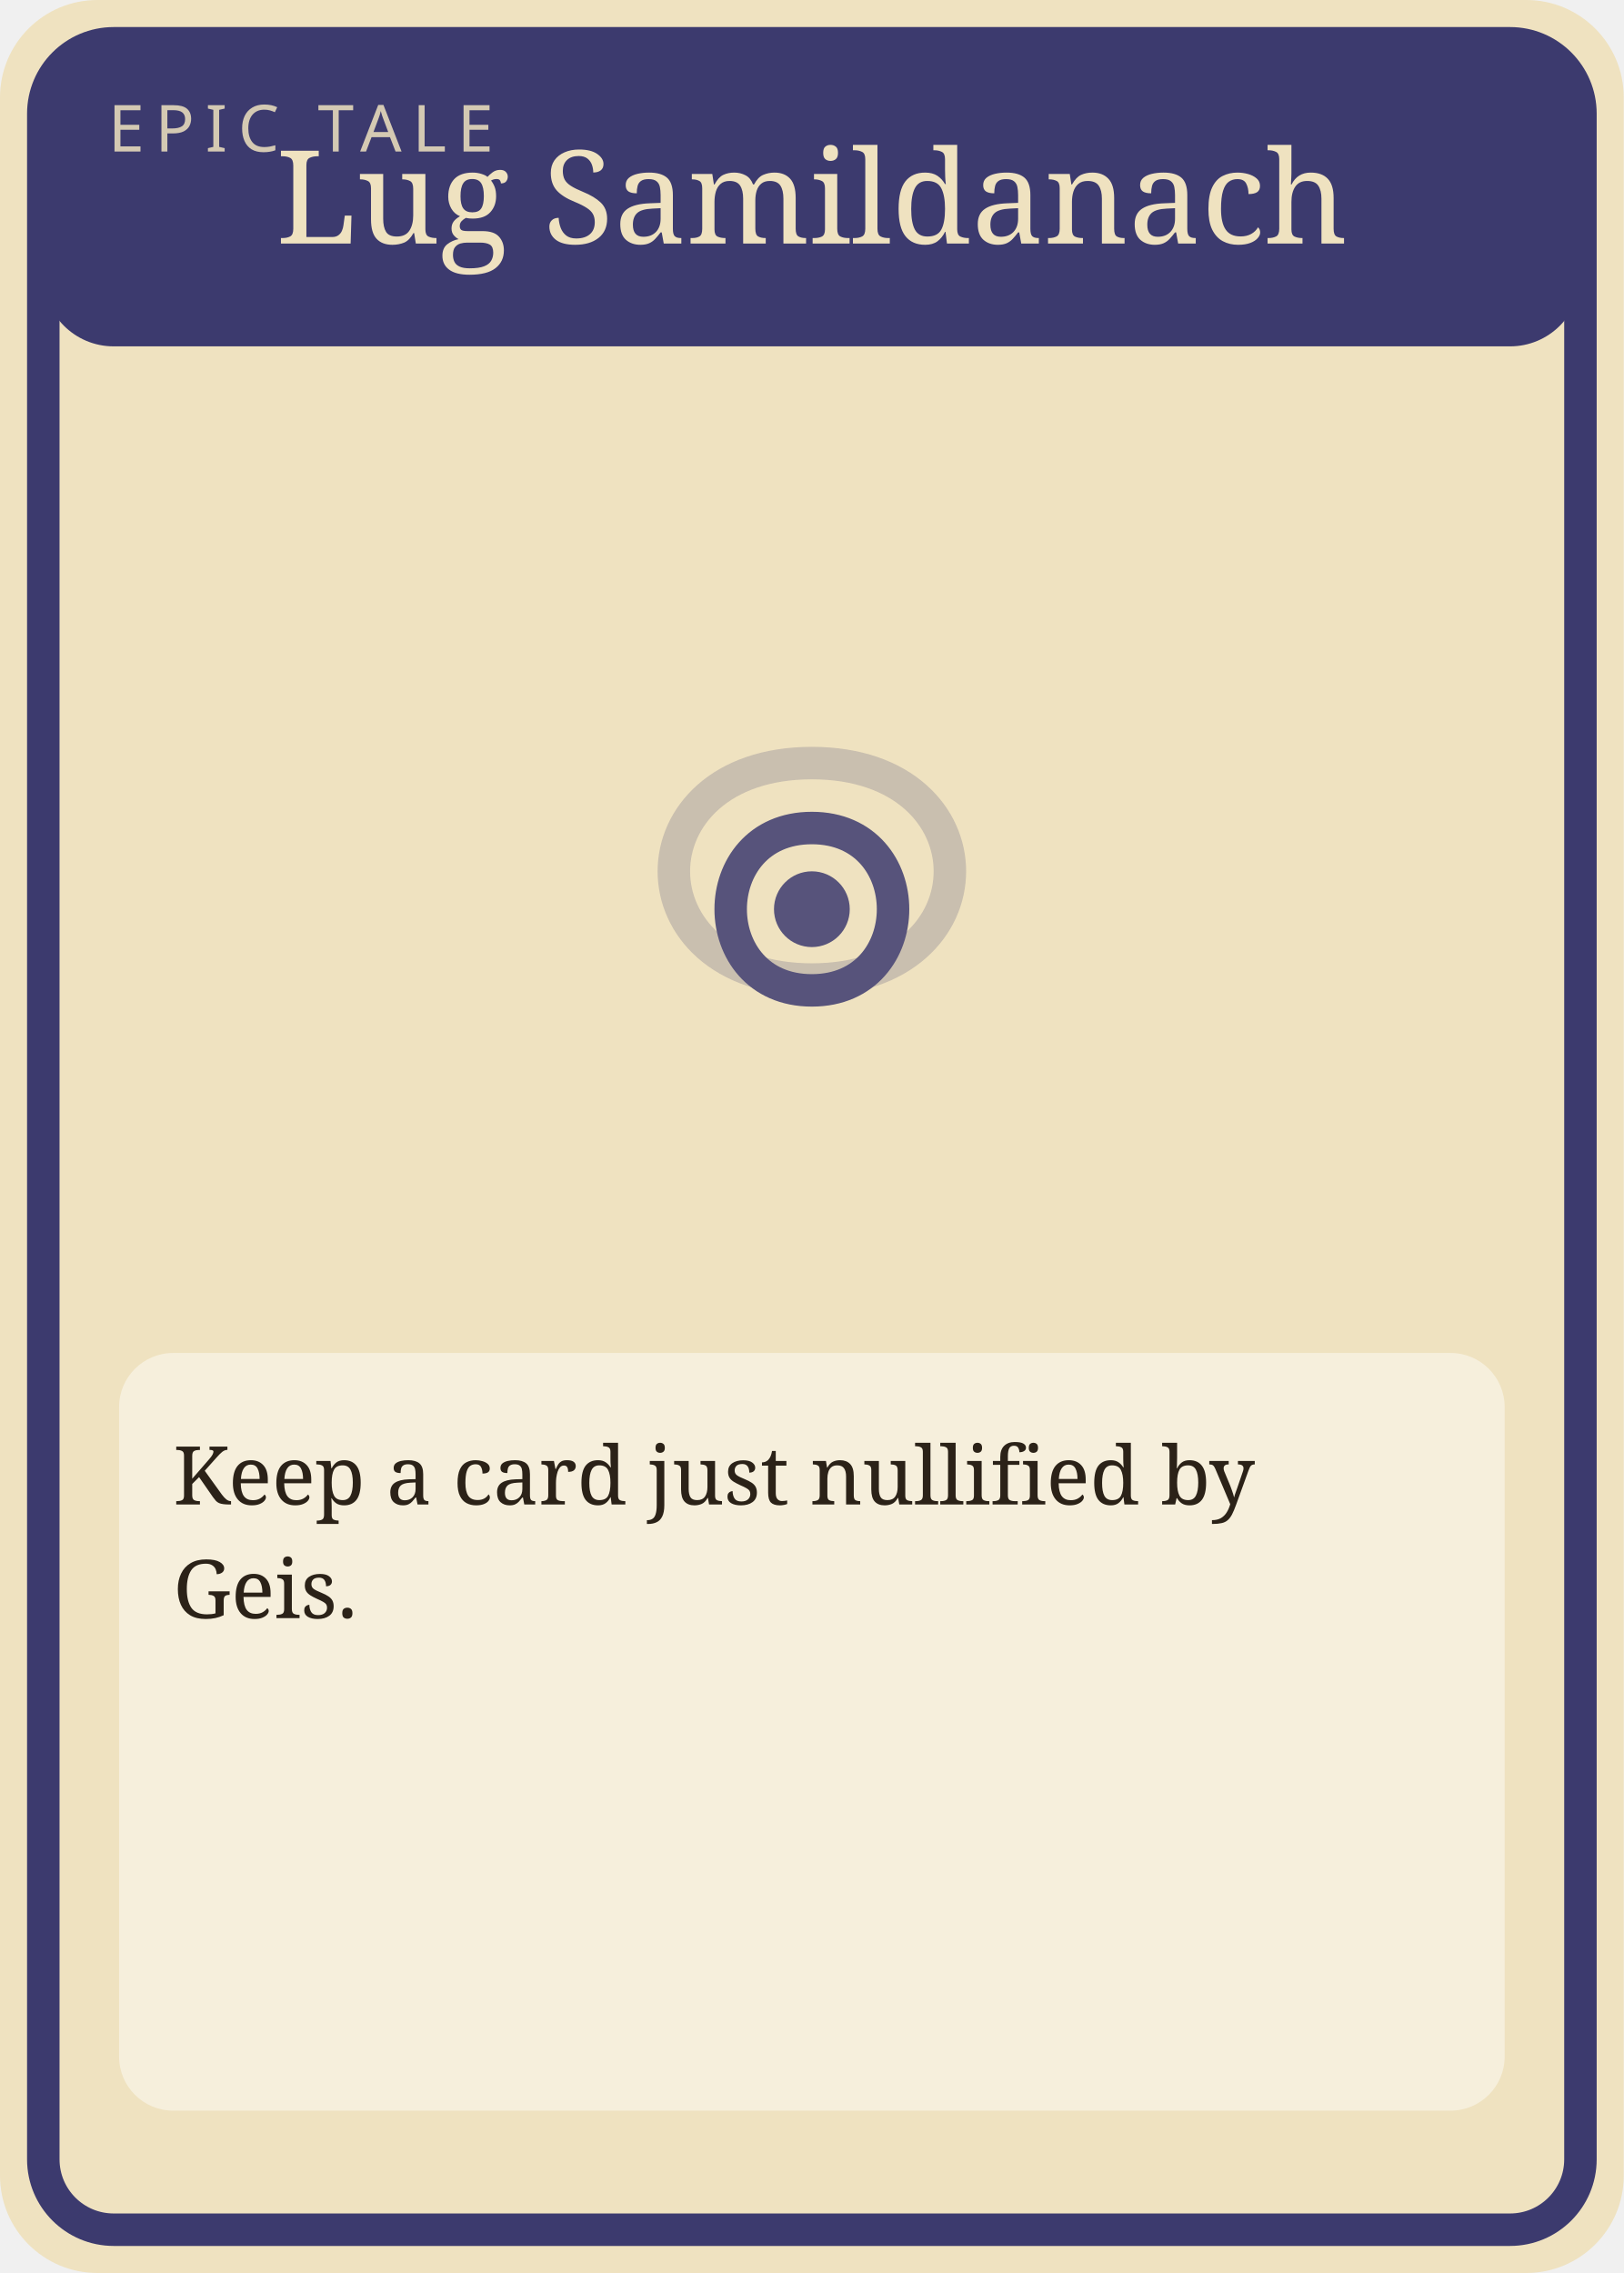
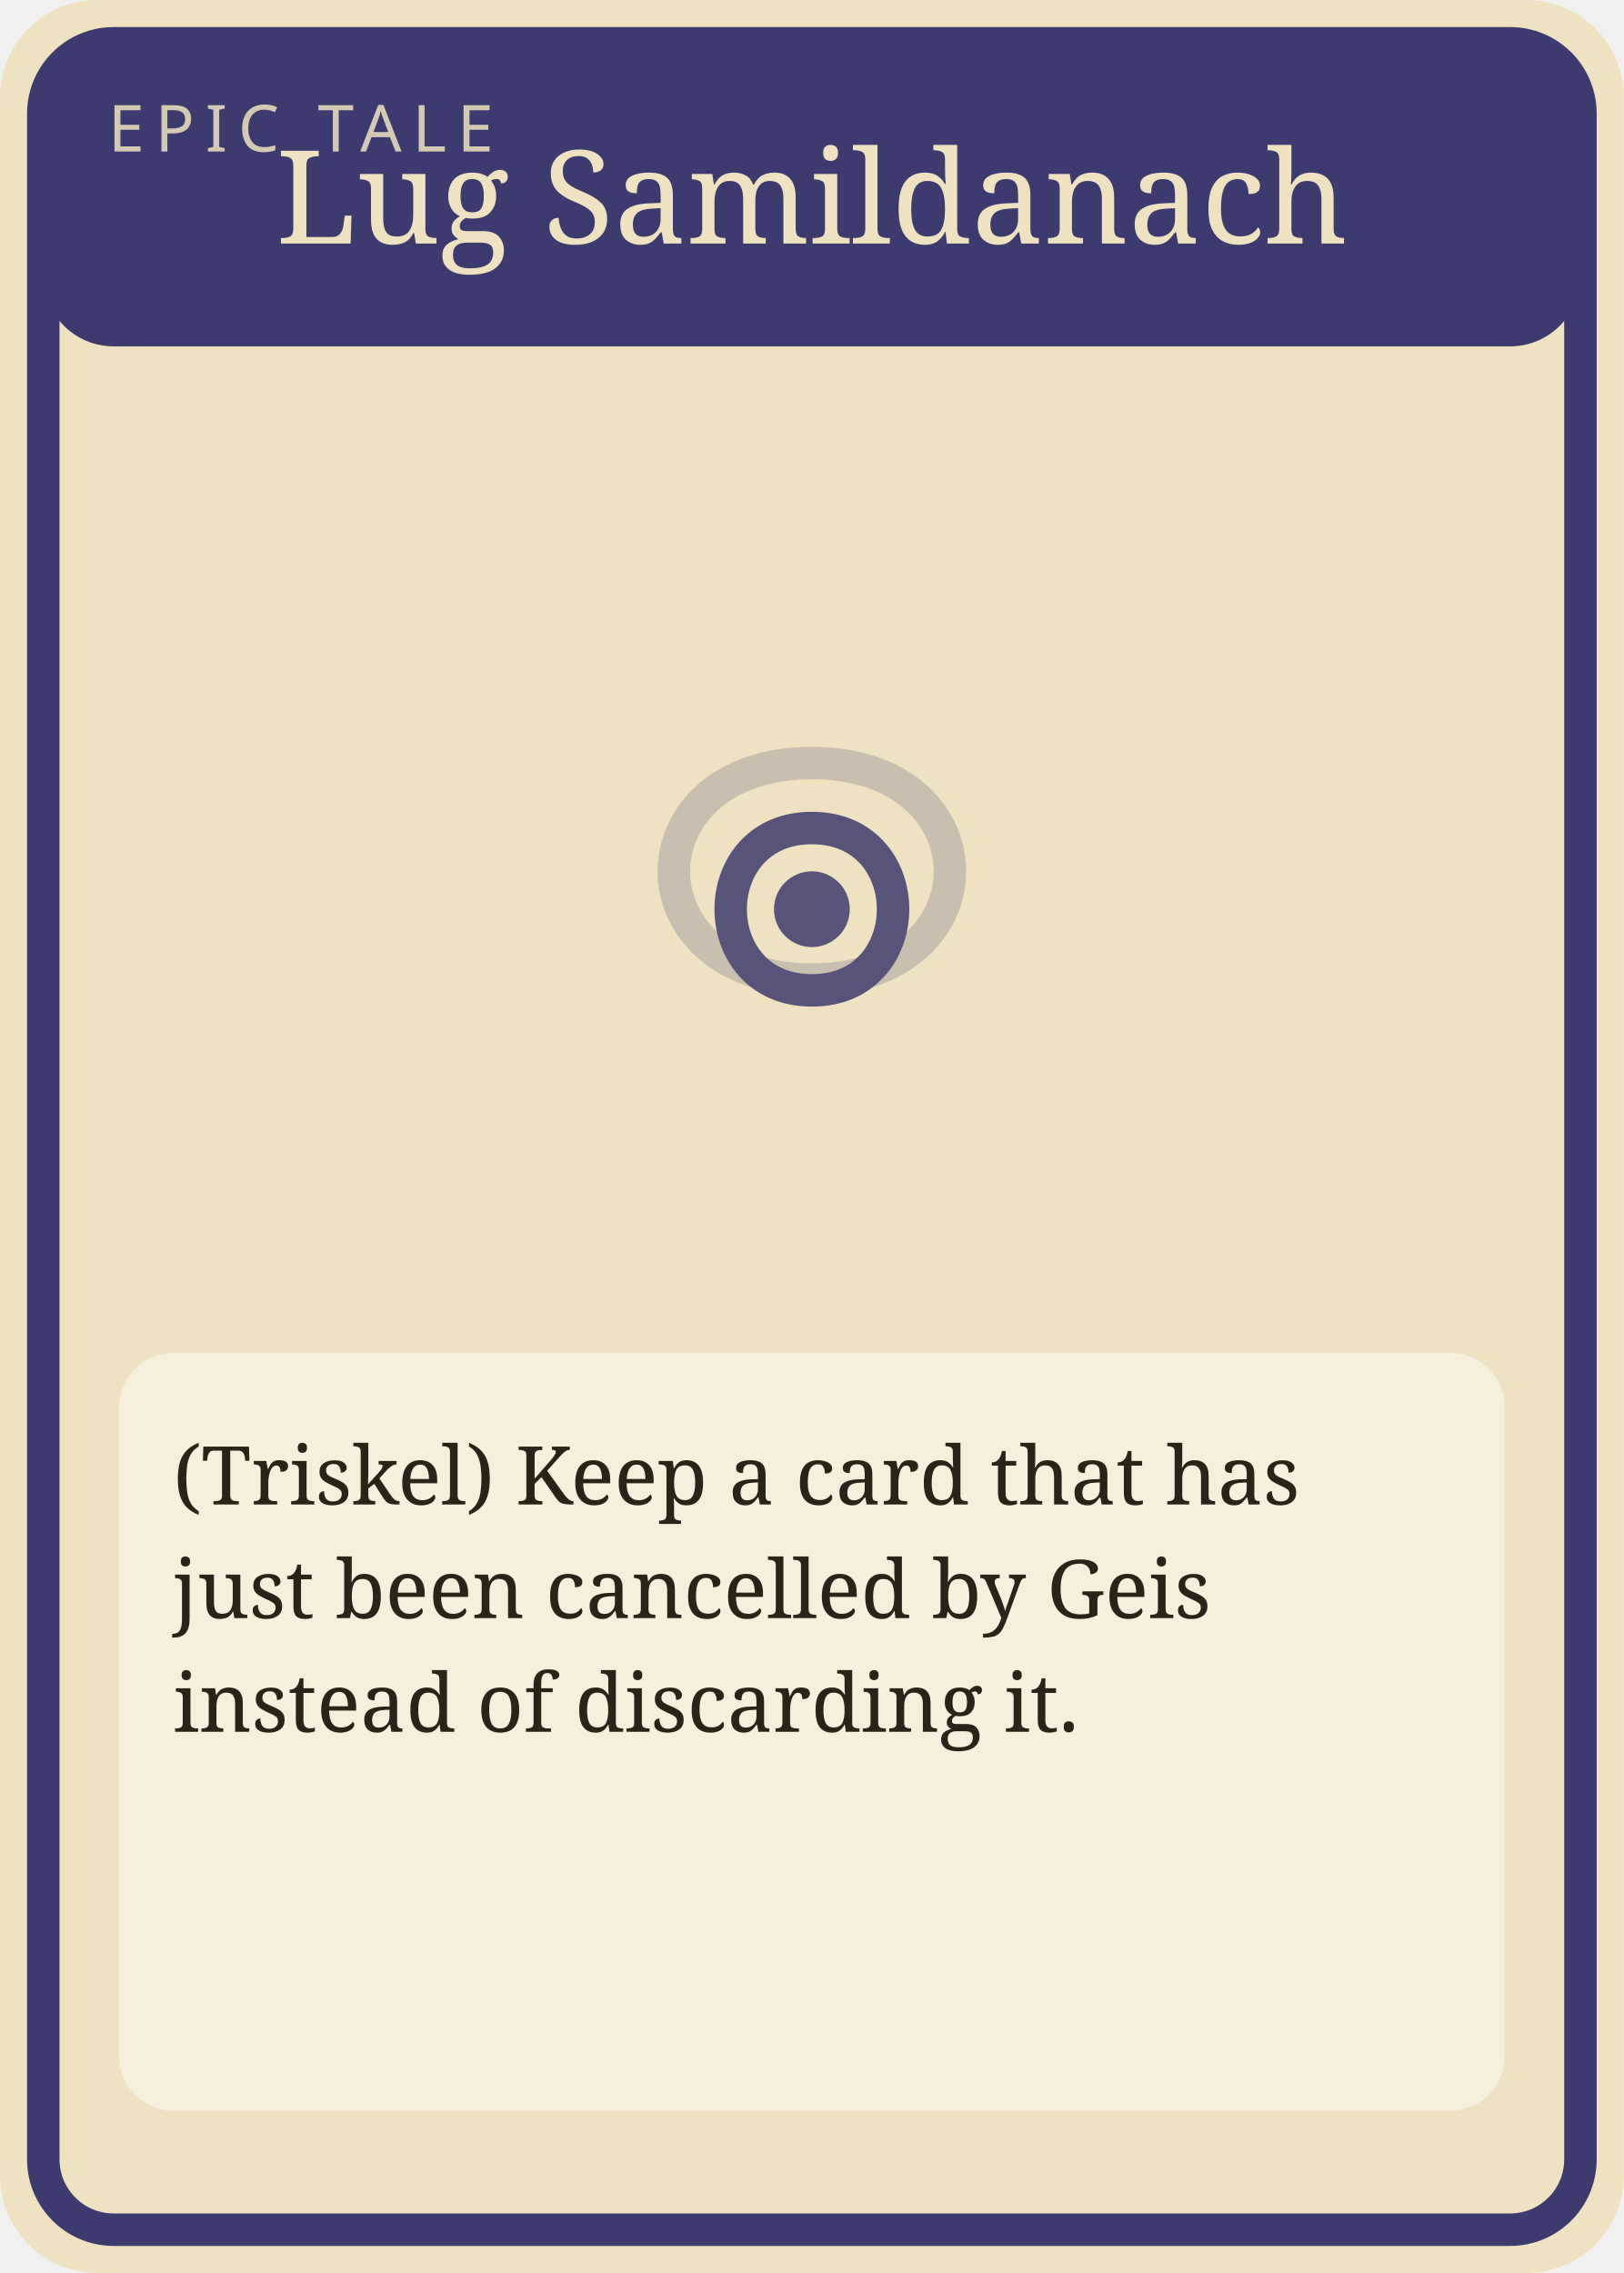
<svg xmlns="http://www.w3.org/2000/svg" width="300" height="420" viewBox="0 0 300 420">
  <rect width="300" height="420" rx="18" fill="#efe2c0" />
  <rect x="8" y="8" width="284" height="404" rx="13" fill="none" stroke="#3c3a6e" stroke-width="6" />
  <rect x="8" y="8" width="284" height="56" rx="13" fill="#3c3a6e" />
  <text x="150" y="45" text-anchor="middle" font-family="Georgia, serif" font-size="24" fill="#efe2c0">Lug Samildanach</text>
  <text x="20" y="28" font-family="sans-serif" font-size="12" letter-spacing="2" fill="#efe2c0" opacity="0.85">EPIC TALE</text>
  <g transform="translate(150 175)" fill="none" stroke="#3c3a6e" stroke-width="6" stroke-linecap="round" opacity="0.85">
    <path d="M0 -34 C34 -34 34 6 0 6 C-34 6 -34 -34 0 -34" opacity="0.25" />
    <path d="M0 -22 C20 -22 20 8 0 8 C-20 8 -20 -22 0 -22" />
    <circle cx="0" cy="-7" r="4" fill="#3c3a6e" />
  </g>
  <rect x="22" y="250" width="256" height="140" rx="10" fill="#ffffff" opacity="0.45" />
  <text x="32" y="278" font-family="Georgia, serif" font-size="15" fill="#2b2218">
-     <tspan x="32" y="278">Keep a card just nullified by</tspan>
-     <tspan x="32" y="299">Geis.</tspan>
+     <tspan x="32" y="278">(Triskel) Keep a card that has</tspan>
+     <tspan x="32" y="299">just been cancelled by Geis</tspan>
+     <tspan x="32" y="320">instead of discarding it.</tspan>
  </text>
</svg>
